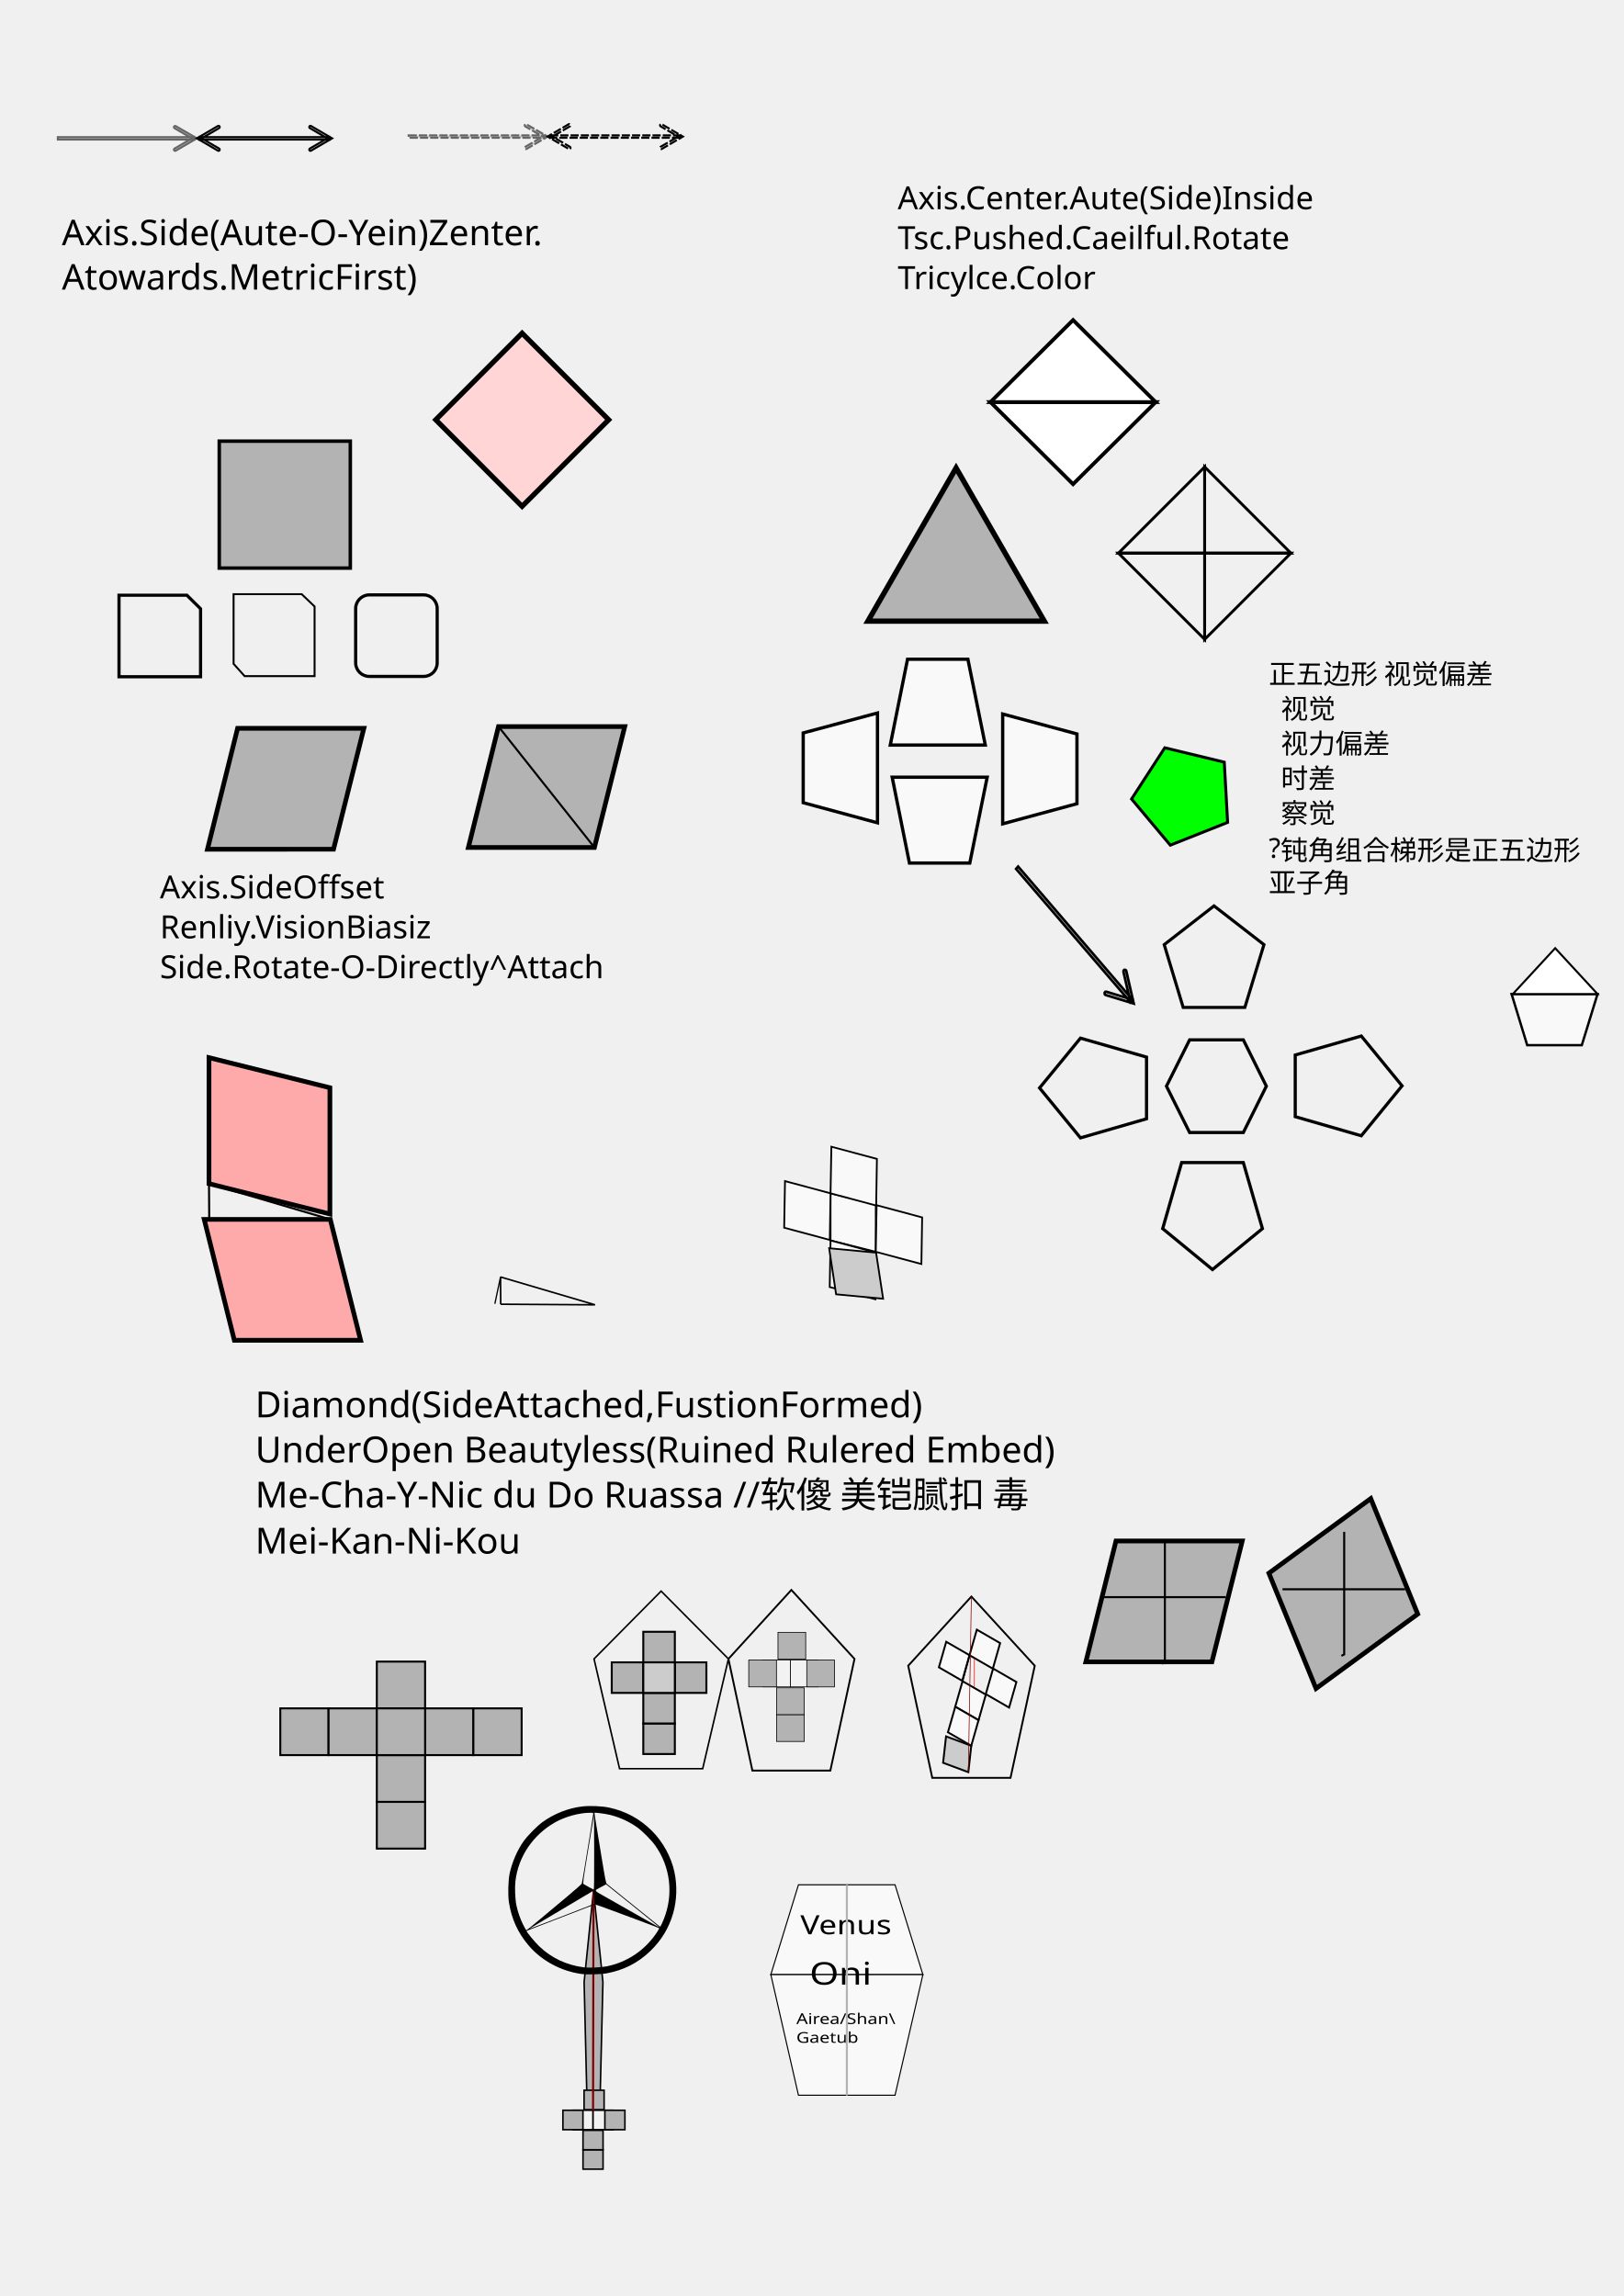
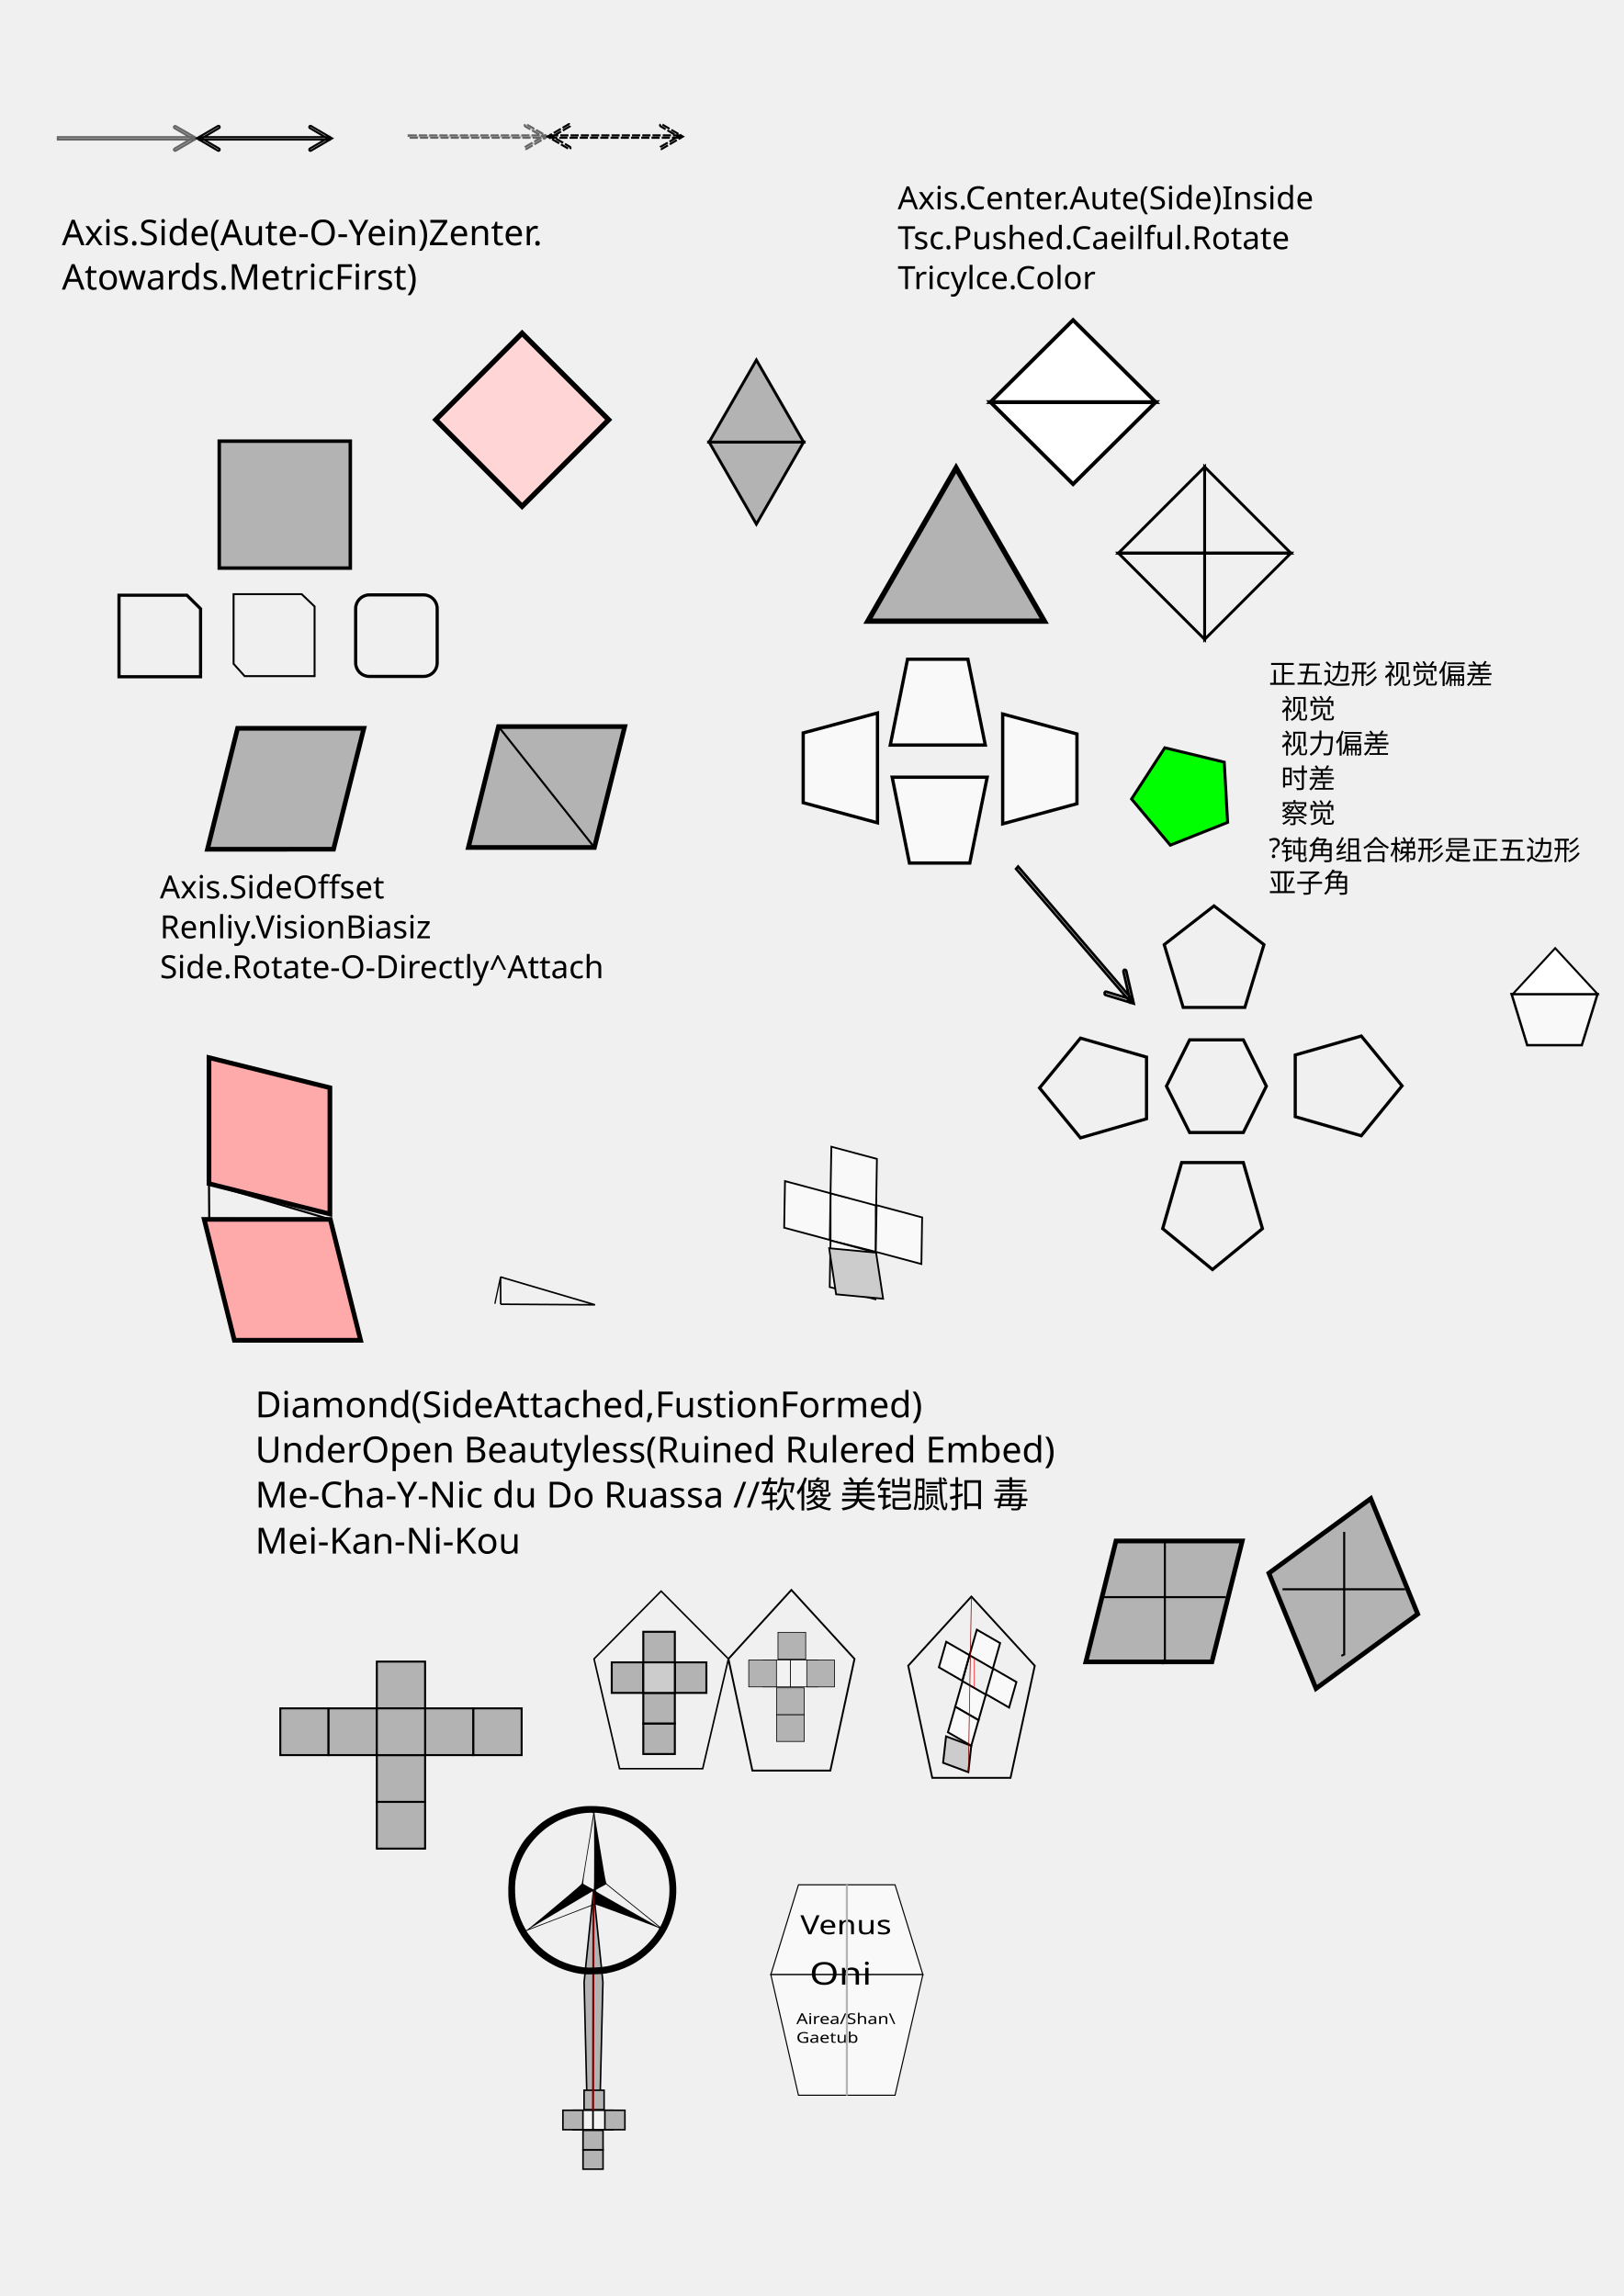
<svg xmlns="http://www.w3.org/2000/svg" width="210mm" height="297mm" viewBox="0 0 210 297" version="1.1" id="svg8">
  <defs id="defs2">
    <rect id="rect1116" height="66.681" width="43.252" y="202.205" x="199.322" />
    <rect id="rect1039" height="146.337" width="352.868" y="188.869" x="-41.09" />
    <pattern y="0" x="0" height="6" width="6" patternUnits="userSpaceOnUse" id="EMFhbasepattern" />
    <clipPath id="clipEmfPath1" clipPathUnits="userSpaceOnUse">
      <path id="path98" d="M 0,0 L 46.014,0 L 46.014,43.014 L 0,43.014 z" />
    </clipPath>
    <pattern y="0" x="0" height="6" width="6" patternUnits="userSpaceOnUse" id="EMFhbasepattern-7" />
  </defs>
  <g id="layer1">
    <path style="fill:#b3b3b3;stroke:#000000;stroke-width:0.2;stroke-linecap:butt;stroke-linejoin:miter;stroke-miterlimit:4.062;stroke-dasharray:none;stroke-opacity:1" d="m 75.546,256.392 1.215,-11.827 1.218,11.827 -0.466,19.158 h -1.505 z" id="path69" />
    <path id="path1082" d="m 74.11,272.971 v 2.511 h 2.592 v -2.511 z" style="fill:#f2f2f2;fill-opacity:1;fill-rule:evenodd;stroke:#000000;stroke-width:0.2;stroke-miterlimit:4.062;stroke-dasharray:none" />
    <path style="fill:#b3b3b3;fill-opacity:1;fill-rule:evenodd;stroke:#000000;stroke-width:0.2;stroke-miterlimit:4.062;stroke-dasharray:none" d="m 72.803,272.975 v 2.511 h 2.592 v -2.511 z" id="path1084" />
    <path id="path1086" d="m 76.702,272.971 v 2.511 h 2.592 v -2.511 z" style="fill:#f2f2f2;fill-opacity:1;fill-rule:evenodd;stroke:#000000;stroke-width:0.2;stroke-miterlimit:4.062;stroke-dasharray:none" />
    <path id="path1088" d="m 78.231,272.976 v 2.511 h 2.592 v -2.511 z" style="fill:#b3b3b3;fill-opacity:1;fill-rule:evenodd;stroke:#000000;stroke-width:0.2;stroke-miterlimit:4.062;stroke-dasharray:none" />
    <path style="fill:#b3b3b3;fill-opacity:1;fill-rule:evenodd;stroke:#000000;stroke-width:0.2;stroke-miterlimit:4.062;stroke-dasharray:none" d="m 75.403,278.081 v 2.511 h 2.592 v -2.511 z" id="path1090" />
    <path id="path1092" d="m 75.539,270.383 v 2.511 h 2.592 v -2.511 z" style="fill:#b3b3b3;fill-opacity:1;fill-rule:evenodd;stroke:#000000;stroke-width:0.2;stroke-miterlimit:4.062;stroke-dasharray:none" />
    <path style="fill:#b3b3b3;fill-opacity:1;fill-rule:evenodd;stroke:#000000;stroke-width:0.2;stroke-miterlimit:4.062;stroke-dasharray:none" d="m 75.403,275.57 v 2.511 h 2.592 v -2.511 z" id="path1094" />
    <path style="fill:#f2f2f2;fill-opacity:1;fill-rule:evenodd;stroke:#000000;stroke-width:0.095" d="m 98.645,214.73 v 3.472 h 3.584 v -3.472 z" id="path111" />
    <path id="path13" d="m 22.579,19.217 2.491,-1.459 v 0.272 l -2.491,-1.44 v 0 l -0.039,-0.039 -0.039,-0.058 v -0.039 -0.058 l 0.039,-0.039 0.039,-0.039 0.039,-0.019 h 0.058 l 0.058,0.019 v 0 l 2.724,1.576 -2.724,1.596 v 0 l -0.058,0.019 h -0.058 l -0.039,-0.019 -0.039,-0.039 -0.039,-0.039 v -0.058 -0.058 l 0.039,-0.039 z M 7.48,17.738 H 25.148 v 0 0.311 0 H 7.48 v 0 z" style="fill:#cccccc;fill-opacity:1;fill-rule:nonzero;stroke:#666666;stroke-width:0.265" />
    <path id="path15" d="m 28.339,16.571 -2.491,1.459 v -0.272 l 2.491,1.459 v 0 l 0.039,0.039 0.019,0.039 0.019,0.058 -0.019,0.039 -0.019,0.058 -0.039,0.039 -0.058,0.019 h -0.058 l -0.039,-0.019 v 0 l -2.724,-1.596 2.724,-1.596 v 0 l 0.039,-0.019 h 0.058 l 0.058,0.019 0.039,0.039 0.019,0.058 0.019,0.039 -0.019,0.058 -0.019,0.039 z m 11.733,2.646 2.491,-1.459 v 0.272 L 40.072,16.571 v 0 l -0.039,-0.039 -0.019,-0.039 -0.019,-0.058 0.019,-0.039 0.019,-0.058 0.039,-0.039 0.058,-0.019 h 0.058 l 0.039,0.019 v 0 l 2.724,1.596 -2.724,1.596 v 0 l -0.039,0.019 H 40.131 l -0.058,-0.019 -0.039,-0.039 -0.019,-0.058 -0.019,-0.039 0.019,-0.058 0.019,-0.039 z M 25.77,17.738 H 42.641 v 0 0.311 0 H 25.77 v 0 z" style="fill:none;fill-opacity:1;fill-rule:nonzero;stroke:#000000;stroke-width:0.265" />
    <path id="path17" d="M 28.357,57.066 V 73.486 H 45.307 V 57.066 Z" style="fill:#b3b3b3;fill-opacity:1;fill-rule:evenodd;stroke:#000000;stroke-width:0.45" />
    <path id="path23" d="m 45.997,78.723 c 0,-0.973 0.798,-1.771 1.771,-1.771 h 7.024 c 0.973,0 1.751,0.798 1.751,1.771 v 7.024 c 0,0.973 -0.778,1.751 -1.751,1.751 h -7.024 c -0.973,0 -1.771,-0.778 -1.771,-1.751 z" style="fill:none;stroke:#000000;stroke-width:0.409px;stroke-linecap:butt;stroke-linejoin:miter;stroke-miterlimit:8;stroke-dasharray:none;stroke-opacity:1" />
    <path id="path27" d="m 15.392,76.995 h 8.776 l 1.771,1.751 v 8.795 H 15.392 Z" style="fill:none;stroke:#000000;stroke-width:0.409px;stroke-linecap:butt;stroke-linejoin:miter;stroke-miterlimit:8;stroke-dasharray:none;stroke-opacity:1" />
    <path id="path35" d="M 56.355,54.301 67.523,43.102 78.722,54.301 67.523,65.5 Z" style="fill:#ffd5d5;stroke:#000000;stroke-width:0.659px;stroke-linecap:butt;stroke-linejoin:miter;stroke-miterlimit:8;stroke-dasharray:none;stroke-opacity:1" />
    <path id="path39" d="m 150.572,122.195 6.441,-5.012 6.46,5.012 -2.471,8.119 h -7.978 z" style="fill:none;stroke:#000000;stroke-width:0.398px;stroke-linecap:butt;stroke-linejoin:miter;stroke-miterlimit:8;stroke-dasharray:none;stroke-opacity:1" />
    <path id="path43" d="m 150.861,140.505 2.997,-5.993 h 6.947 l 2.977,5.993 -2.977,5.993 h -6.947 z" style="fill:none;stroke:#000000;stroke-width:0.409px;stroke-linecap:butt;stroke-linejoin:miter;stroke-miterlimit:8;stroke-dasharray:none;stroke-opacity:1" />
    <path id="path47" d="M 112.248,80.35 123.655,60.535 135.062,80.35 Z" style="fill:#b3b3b3;stroke:#000000;stroke-width:0.685px;stroke-linecap:butt;stroke-linejoin:miter;stroke-miterlimit:8;stroke-dasharray:none;stroke-opacity:1" />
    <path id="path55" d="m 115.143,96.377 2.233,-11.104 h 7.805 l 2.251,11.104 z" style="fill:#f9f9f9;stroke:#000000;stroke-width:0.424px;stroke-linecap:butt;stroke-linejoin:miter;stroke-miterlimit:8;stroke-dasharray:none;stroke-opacity:1" />
    <path id="path59" d="M 26.834,109.853 30.729,94.213 h 16.332 l -3.924,15.639 z" style="fill:#b3b3b3;stroke:#000000;stroke-width:0.606px;stroke-linecap:butt;stroke-linejoin:miter;stroke-miterlimit:8;stroke-dasharray:none;stroke-opacity:1" />
    <path id="path63" d="m 163.275,158.929 -6.46,5.293 -6.441,-5.293 2.452,-8.542 h 7.978 z" style="fill:none;stroke:#000000;stroke-width:0.409px;stroke-linecap:butt;stroke-linejoin:miter;stroke-miterlimit:8;stroke-dasharray:none;stroke-opacity:1" />
    <path id="path104" d="m 30.21,76.861 h 8.809 l 1.667,1.59 v 9.01 h -9.047 l -1.428,-1.59 z" style="fill:none;fill-opacity:1;fill-rule:evenodd;stroke:#000000;stroke-width:0.251" />
    <path style="fill:none;stroke:#000000;stroke-width:0.409px;stroke-linecap:butt;stroke-linejoin:miter;stroke-miterlimit:8;stroke-dasharray:none;stroke-opacity:1" d="m 176.06,134.017 5.273,6.441 -5.273,6.46 -8.542,-2.471 v -7.978 z" id="path39-9" />
    <path style="fill:none;stroke:#000000;stroke-width:0.409px;stroke-linecap:butt;stroke-linejoin:miter;stroke-miterlimit:8;stroke-dasharray:none;stroke-opacity:1" d="m 139.742,147.191 -5.293,-6.46 5.293,-6.441 8.542,2.452 v 7.978 z" id="path63-3" />
    <text xml:space="preserve" style="font-size:4.131px;line-height:1.25;font-family:sans-serif;stroke-width:0.129" x="20.68" y="116.209" id="text141">
      <tspan id="tspan139" x="20.68" y="116.209" style="stroke-width:0.129">Axis.SideOffset</tspan>
      <tspan x="20.68" y="121.373" style="stroke-width:0.129" id="tspan180">Renliy.VisionBiasiz</tspan>
      <tspan x="20.68" y="126.536" style="stroke-width:0.129" id="tspan326">Side.Rotate-O-Directly^Attach</tspan>
    </text>
    <text id="text141-1" y="27.063" x="116.102" style="font-size:4.131px;line-height:1.25;font-family:sans-serif;stroke-width:0.129" xml:space="preserve">
      <tspan style="stroke-width:0.129" y="27.063" x="116.102" id="tspan139-3">Axis.Center.Aute(Side)Inside</tspan>
      <tspan style="stroke-width:0.129" y="32.227" x="116.102" id="tspan163">Tsc.Pushed.Caeilful.Rotate</tspan>
      <tspan style="stroke-width:0.129" y="37.39" x="116.102" id="tspan161">Tricylce.Color</tspan>
    </text>
    <path style="fill:#ffaaaa;stroke:#000000;stroke-width:0.606px;stroke-linecap:butt;stroke-linejoin:miter;stroke-miterlimit:8;stroke-dasharray:none;stroke-opacity:1" d="m 27.029,136.811 15.639,3.895 v 16.332 l -15.639,-3.924 z" id="path59-7" />
    <path style="fill:none;stroke:#000000;stroke-width:0.366px;stroke-linecap:butt;stroke-linejoin:miter;stroke-miterlimit:8;stroke-dasharray:none;stroke-opacity:1" d="M 155.803,71.554 V 60.401 l -11.152,11.152 z" id="path201" />
    <path id="path203" d="M 155.803,71.554 V 60.401 l 11.152,11.152 z" style="fill:none;stroke:#000000;stroke-width:0.366px;stroke-linecap:butt;stroke-linejoin:miter;stroke-miterlimit:8;stroke-dasharray:none;stroke-opacity:1" />
    <path id="path205" d="M 155.803,71.554 V 82.706 L 144.651,71.554 Z" style="fill:none;stroke:#000000;stroke-width:0.366px;stroke-linecap:butt;stroke-linejoin:miter;stroke-miterlimit:8;stroke-dasharray:none;stroke-opacity:1" />
    <path style="fill:none;stroke:#000000;stroke-width:0.366px;stroke-linecap:butt;stroke-linejoin:miter;stroke-miterlimit:8;stroke-dasharray:none;stroke-opacity:1" d="M 155.803,71.554 V 82.706 L 166.955,71.554 Z" id="path207" />
    <path style="fill:#ffffff;stroke:#000000;stroke-width:0.485px;stroke-linecap:butt;stroke-linejoin:miter;stroke-miterlimit:8;stroke-dasharray:none;stroke-opacity:1" d="m 128.096,52.015 10.686,10.614 10.686,-10.614 z" id="path47-6" />
    <path id="path224" d="M 128.096,52.015 138.783,41.401 149.469,52.015 Z" style="fill:#ffffff;stroke:#000000;stroke-width:0.485px;stroke-linecap:butt;stroke-linejoin:miter;stroke-miterlimit:8;stroke-dasharray:none;stroke-opacity:1" />
    <text xml:space="preserve" style="font-size:4.596px;line-height:1.25;font-family:sans-serif;stroke-width:0.144" x="7.995" y="31.716" id="text228">
      <tspan id="tspan226" x="7.995" y="31.716" style="stroke-width:0.144">Axis.Side(Aute-O-Yein)Zenter.</tspan>
      <tspan x="7.995" y="37.462" style="stroke-width:0.144" id="tspan230">Atowards.MetricFirst)</tspan>
    </text>
    <path style="fill:#f9f9f9;stroke:#000000;stroke-width:0.424px;stroke-linecap:butt;stroke-linejoin:miter;stroke-miterlimit:8;stroke-dasharray:none;stroke-opacity:1" d="m 115.388,100.537 2.233,11.104 h 7.805 l 2.251,-11.104 z" id="path55-3" />
    <path id="path55-3-0" d="m 113.487,92.229 -9.605,2.581 v 9.023 l 9.605,2.602 z" style="fill:#f9f9f9;stroke:#000000;stroke-width:0.424px;stroke-linecap:butt;stroke-linejoin:miter;stroke-miterlimit:8;stroke-dasharray:none;stroke-opacity:1" />
    <path style="fill:#f9f9f9;stroke:#000000;stroke-width:0.424px;stroke-linecap:butt;stroke-linejoin:miter;stroke-miterlimit:8;stroke-dasharray:none;stroke-opacity:1" d="m 129.682,92.36 9.605,2.581 v 9.023 l -9.605,2.602 z" id="path262" />
    <path style="fill:none;fill-opacity:1;fill-rule:nonzero;stroke:#000000;stroke-width:0.339" d="m 143.103,128.291 3.314,1.008 -0.229,0.266 -0.881,-3.84 v 0 -0.076 l 0.016,-0.095 0.033,-0.038 0.049,-0.057 h 0.065 0.065 l 0.049,0.019 0.049,0.057 0.033,0.076 v 0 l 0.963,4.201 -3.624,-1.103 v 0 l -0.065,-0.038 -0.049,-0.057 -0.016,-0.057 v -0.076 -0.076 l 0.049,-0.057 0.049,-0.057 h 0.065 z m -11.427,-16.197 14.822,17.262 v 0 l -0.261,0.304 v 0 l -14.822,-17.262 v 0 z" id="path264" />
    <path id="path39-9-1" d="m 146.349,103.354 4.298,-6.624 7.691,1.86 0.436,7.791 -7.414,2.946 z" style="fill:#00ff00;stroke:#000000;stroke-width:0.38px;stroke-linecap:butt;stroke-linejoin:miter;stroke-miterlimit:8;stroke-dasharray:none;stroke-opacity:1" />
    <path id="path59-7-6" d="m 26.413,157.735 3.895,15.639 h 16.332 l -3.924,-15.639 z" style="fill:#ffaaaa;stroke:#000000;stroke-width:0.606px;stroke-linecap:butt;stroke-linejoin:miter;stroke-miterlimit:8;stroke-dasharray:none;stroke-opacity:1" />
    <path style="fill:none;stroke:#000000;stroke-width:0.265px;stroke-linecap:butt;stroke-linejoin:miter;stroke-opacity:1" d="m 27.029,153.114 0.032,4.525" id="path304" />
    <path style="fill:none;stroke:#000000;stroke-width:0.265px;stroke-linecap:butt;stroke-linejoin:miter;stroke-opacity:1" d="m 27.061,157.639 15.655,0.097 -15.687,-4.622 v 0" id="path310" />
    <path id="path312" d="m 64.734,165.184 0.025,3.525" style="fill:none;stroke:#000000;stroke-width:0.206px;stroke-linecap:butt;stroke-linejoin:miter;stroke-opacity:1" />
    <path id="path314" d="m 64.759,168.709 12.195,0.075 -12.22,-3.6 v 0" style="fill:none;stroke:#000000;stroke-width:0.206px;stroke-linecap:butt;stroke-linejoin:miter;stroke-opacity:1" />
    <path style="fill:none;stroke:#000000;stroke-width:0.165px;stroke-linecap:butt;stroke-linejoin:miter;stroke-opacity:1" d="m 64.002,168.65 0.732,-3.466" id="path316" />
    <path id="path318" d="m 107.417,154.361 5.85,1.457 v 6.109 l -5.85,-1.468 z" style="fill:#f9f9f9;stroke:#000000;stroke-width:0.227px;stroke-linecap:butt;stroke-linejoin:miter;stroke-miterlimit:8;stroke-dasharray:none;stroke-opacity:1" />
    <path style="fill:#f9f9f9;stroke:#000000;stroke-width:0.227px;stroke-linecap:butt;stroke-linejoin:miter;stroke-miterlimit:8;stroke-dasharray:none;stroke-opacity:1" d="m 107.417,160.46 -0.107,6.028 5.901,1.581 0.096,-6.03 z" id="path320" />
    <path id="path328" d="m 113.374,155.9 -0.107,6.028 5.901,1.581 0.096,-6.03 z" style="fill:#f9f9f9;stroke:#000000;stroke-width:0.227px;stroke-linecap:butt;stroke-linejoin:miter;stroke-miterlimit:8;stroke-dasharray:none;stroke-opacity:1" />
    <path style="fill:#f9f9f9;stroke:#000000;stroke-width:0.227px;stroke-linecap:butt;stroke-linejoin:miter;stroke-miterlimit:8;stroke-dasharray:none;stroke-opacity:1" d="m 101.527,152.783 -0.107,6.028 5.901,1.581 0.096,-6.03 z" id="path330" />
    <path id="path332" d="m 107.524,148.334 -0.107,6.028 5.901,1.581 0.096,-6.03 z" style="fill:#f9f9f9;stroke:#000000;stroke-width:0.227px;stroke-linecap:butt;stroke-linejoin:miter;stroke-miterlimit:8;stroke-dasharray:none;stroke-opacity:1" />
    <path id="path334" d="m 107.236,161.465 0.901,5.961 6.082,0.574 -0.912,-5.962 z" style="fill:#cccccc;stroke:#000000;stroke-width:0.227px;stroke-linecap:butt;stroke-linejoin:miter;stroke-miterlimit:8;stroke-dasharray:none;stroke-opacity:1" />
    <path style="fill:#b3b3b3;fill-opacity:1;fill-rule:evenodd;stroke:#000000;stroke-width:0.257;stroke-miterlimit:4.5;stroke-dasharray:none" d="m 36.252,220.985 v 6.048 h 6.243 V 220.985 Z" id="path71" />
    <path id="path71-0" d="m 42.495,220.985 v 6.048 h 6.243 V 220.985 Z" style="fill:#b3b3b3;fill-opacity:1;fill-rule:evenodd;stroke:#000000;stroke-width:0.257;stroke-miterlimit:4.5;stroke-dasharray:none" />
    <path id="path71-07" d="m 54.98,220.985 v 6.048 h 6.243 V 220.985 Z" style="fill:#b3b3b3;fill-opacity:1;fill-rule:evenodd;stroke:#000000;stroke-width:0.257;stroke-miterlimit:4.5;stroke-dasharray:none" />
    <path id="path71-05" d="m 61.223,220.985 v 6.048 h 6.243 V 220.985 Z" style="fill:#b3b3b3;fill-opacity:1;fill-rule:evenodd;stroke:#000000;stroke-width:0.257;stroke-miterlimit:4.5;stroke-dasharray:none" />
    <path style="fill:#b3b3b3;fill-opacity:1;fill-rule:evenodd;stroke:#000000;stroke-width:0.257;stroke-miterlimit:4.5;stroke-dasharray:none" d="m 48.737,233.08 v 6.048 h 6.243 v -6.048 z" id="path100" />
    <path id="path102" d="m 48.737,214.937 v 6.048 h 6.243 v -6.048 z" style="fill:#b3b3b3;fill-opacity:1;fill-rule:evenodd;stroke:#000000;stroke-width:0.257;stroke-miterlimit:4.5;stroke-dasharray:none" />
    <path style="fill:#b3b3b3;fill-opacity:1;fill-rule:evenodd;stroke:#000000;stroke-width:0.257;stroke-miterlimit:4.5;stroke-dasharray:none" d="m 48.737,227.033 v 6.048 h 6.243 v -6.048 z" id="path105" />
    <path id="path107" d="m 94.21,214.587 8.141,-8.918 8.165,8.918 -3.124,14.447 H 97.309 Z" style="fill:none;stroke:#000000;stroke-width:0.239;stroke-linecap:butt;stroke-linejoin:miter;stroke-miterlimit:8;stroke-dasharray:none;stroke-opacity:1" />
    <path id="path109" d="m 96.838,214.735 v 3.472 h 3.584 v -3.472 z" style="fill:#b3b3b3;fill-opacity:1;fill-rule:evenodd;stroke:#000000;stroke-width:0.095" />
    <path style="fill:#f2f2f2;fill-opacity:1;fill-rule:evenodd;stroke:#000000;stroke-width:0.095" d="m 102.229,214.73 v 3.472 h 3.584 v -3.472 z" id="path113" />
    <path style="fill:#b3b3b3;fill-opacity:1;fill-rule:evenodd;stroke:#000000;stroke-width:0.095" d="m 104.343,214.737 v 3.472 h 3.584 v -3.472 z" id="path115" />
    <path id="path117" d="m 100.432,221.795 v 3.472 h 3.584 v -3.472 z" style="fill:#b3b3b3;fill-opacity:1;fill-rule:evenodd;stroke:#000000;stroke-width:0.095" />
    <path style="fill:#b3b3b3;fill-opacity:1;fill-rule:evenodd;stroke:#000000;stroke-width:0.095" d="m 100.62,211.151 v 3.472 h 3.584 v -3.472 z" id="path119" />
    <path id="path121" d="m 100.432,218.323 v 3.472 h 3.584 v -3.472 z" style="fill:#b3b3b3;fill-opacity:1;fill-rule:evenodd;stroke:#000000;stroke-width:0.095" />
    <path id="path55-3-7" d="m 195.499,128.583 2.02,6.614 h 7.062 l 2.036,-6.614 z" style="fill:#f9f9f9;stroke:#000000;stroke-width:0.311px;stroke-linecap:butt;stroke-linejoin:miter;stroke-miterlimit:8;stroke-dasharray:none;stroke-opacity:1" />
    <path style="fill:#ffffff;stroke:#000000;stroke-width:0.26px;stroke-linecap:butt;stroke-linejoin:miter;stroke-miterlimit:8;stroke-dasharray:none;stroke-opacity:1" d="m 195.66,128.583 5.478,-5.932 5.478,5.932 z" id="path224-1" />
    <path style="fill:#b3b3b3;fill-opacity:1;fill-rule:evenodd;stroke:#000000;stroke-width:0.257;stroke-miterlimit:4.5;stroke-dasharray:none" d="m 48.737,220.985 v 6.048 h 6.243 V 220.985 Z" id="path168" />
    <path style="fill:none;stroke:#000000;stroke-width:0.204;stroke-linecap:butt;stroke-linejoin:miter;stroke-miterlimit:4.5;stroke-dasharray:none;stroke-opacity:1" d="m 76.826,214.587 8.679,-8.767 8.706,8.767 -3.33,14.202 H 80.129 Z" id="path170" />
    <path id="path174" d="m 79.119,215.033 v 3.953 h 4.08 v -3.953 z" style="fill:#b3b3b3;fill-opacity:1;fill-rule:evenodd;stroke:#000000;stroke-width:0.257;stroke-miterlimit:4.5;stroke-dasharray:none" />
    <path id="path176" d="m 87.28,215.033 v 3.953 h 4.08 v -3.953 z" style="fill:#b3b3b3;fill-opacity:1;fill-rule:evenodd;stroke:#000000;stroke-width:0.257;stroke-miterlimit:4.5;stroke-dasharray:none" />
    <path style="fill:#b3b3b3;fill-opacity:1;fill-rule:evenodd;stroke:#000000;stroke-width:0.257;stroke-miterlimit:4.5;stroke-dasharray:none" d="m 83.2,222.939 v 3.953 H 87.28 v -3.953 z" id="path180" />
    <path id="path182" d="m 83.2,211.08 v 3.953 H 87.28 v -3.953 z" style="fill:#b3b3b3;fill-opacity:1;fill-rule:evenodd;stroke:#000000;stroke-width:0.257;stroke-miterlimit:4.5;stroke-dasharray:none" />
    <path style="fill:#b3b3b3;fill-opacity:1;fill-rule:evenodd;stroke:#000000;stroke-width:0.257;stroke-miterlimit:4.5;stroke-dasharray:none" d="m 83.2,218.986 v 3.953 H 87.28 v -3.953 z" id="path184" />
    <path style="fill:#cccccc;fill-opacity:1;fill-rule:evenodd;stroke:#000000;stroke-width:0.257;stroke-miterlimit:4.5;stroke-dasharray:none" d="m 83.2,215.033 v 3.953 H 87.28 v -3.953 z" id="path186" />
    <path id="path190" d="m 124.491,217.47 -0.948,3.304 3.016,1.742 0.943,-3.307 z" style="fill:#f9f9f9;stroke:#000000;stroke-width:0.244;stroke-linecap:butt;stroke-linejoin:miter;stroke-miterlimit:8;stroke-dasharray:none;stroke-opacity:1" />
    <path style="fill:#f9f9f9;stroke:#000000;stroke-width:0.244;stroke-linecap:butt;stroke-linejoin:miter;stroke-miterlimit:8;stroke-dasharray:none;stroke-opacity:1" d="m 128.444,215.837 -0.948,3.304 3.016,1.742 0.943,-3.307 z" id="path192" />
    <path id="path194" d="m 122.38,212.373 -0.948,3.304 3.016,1.742 0.943,-3.307 z" style="fill:#f9f9f9;stroke:#000000;stroke-width:0.244;stroke-linecap:butt;stroke-linejoin:miter;stroke-miterlimit:8;stroke-dasharray:none;stroke-opacity:1" />
    <path style="fill:#f9f9f9;stroke:#000000;stroke-width:0.244;stroke-linecap:butt;stroke-linejoin:miter;stroke-miterlimit:8;stroke-dasharray:none;stroke-opacity:1" d="m 126.339,210.807 -0.948,3.304 3.016,1.742 0.943,-3.307 z" id="path196" />
    <path style="fill:#cccccc;stroke:#000000;stroke-width:0.244;stroke-linecap:butt;stroke-linejoin:miter;stroke-miterlimit:8;stroke-dasharray:none;stroke-opacity:1" d="m 122.357,224.611 -0.383,3.416 3.265,1.214 0.378,-3.418 z" id="path198" />
    <path style="fill:#f9f9f9;stroke:#000000;stroke-width:0.244;stroke-linecap:butt;stroke-linejoin:miter;stroke-miterlimit:8;stroke-dasharray:none;stroke-opacity:1" d="m 123.548,220.777 -0.948,3.304 3.016,1.742 0.943,-3.307 z" id="path200" />
    <text id="text206" y="183.337" x="33.003" style="font-size:4.669px;line-height:1.25;font-family:sans-serif;stroke-width:0.146" xml:space="preserve">
      <tspan style="stroke-width:0.146" y="183.337" x="33.003" id="tspan204">Diamond(SideAttached,FustionFormed)</tspan>
      <tspan id="tspan208" style="stroke-width:0.146" y="189.173" x="33.003">UnderOpen Beautyless(Ruined Rulered Embed)</tspan>
      <tspan id="tspan1043" style="stroke-width:0.146" y="195.008" x="33.003">Me-Cha-Y-Nic du Do Ruassa //软傻 美铠腻扣 毒 </tspan>
      <tspan id="tspan1045" style="stroke-width:0.146" y="200.962" x="33.003">Mei-Kan-Ni-Kou</tspan>
    </text>
    <path style="fill:#f9f9f9;stroke:#000000;stroke-width:0.141;stroke-linecap:butt;stroke-linejoin:miter;stroke-miterlimit:8;stroke-dasharray:none;stroke-opacity:1" d="m 99.695,255.425 3.573,-11.616 h 12.491 l 3.602,11.616 z" id="path1033" />
    <path id="path1035" d="m 99.695,255.425 3.573,15.606 h 12.491 l 3.602,-15.606 z" style="fill:#f9f9f9;stroke:#000000;stroke-width:0.141;stroke-linecap:butt;stroke-linejoin:miter;stroke-miterlimit:8;stroke-dasharray:none;stroke-opacity:1" />
    <text style="line-height:1.25;font-family:sans-serif;font-size:8.467px;white-space:pre;shape-inside:url(#rect1039);" id="text1037" xml:space="preserve" />
    <text transform="scale(1.09512,0.9131424)" id="text1049" y="274.007" x="94.522" style="font-size:3.766px;line-height:1.25;font-family:sans-serif;stroke-width:0.118" xml:space="preserve">
      <tspan style="stroke-width:0.118" y="274.007" x="94.522" id="tspan1047">Venus</tspan>
    </text>
    <text transform="scale(1.09512,0.9131424)" xml:space="preserve" style="font-size:2.126px;line-height:1.25;font-family:sans-serif;stroke-width:0.066" x="94.049" y="286.726" id="text1049-3">
      <tspan id="tspan1047-6" x="94.049" y="286.726" style="stroke-width:0.066">Airea/Shan\</tspan>
      <tspan id="tspan1073" x="94.049" y="289.383" style="stroke-width:0.066">Gaetub</tspan>
    </text>
    <text transform="scale(1.09512,0.9131424)" id="text1071" y="281.137" x="95.613" style="font-size:4.429px;line-height:1.25;font-family:sans-serif;stroke-width:0.138" xml:space="preserve">
      <tspan style="stroke-width:0.138" y="281.137" x="95.613" id="tspan1069">Oni</tspan>
    </text>
    <path id="path1096" d="m 76.76,244.565 -0.059,28.406" style="fill:none;stroke:#800000;stroke-width:0.265px;stroke-linecap:butt;stroke-linejoin:miter;stroke-opacity:1" />
    <path id="path1112" d="m 75.334,255.362 c -2.725,-0.343 -5.304,-1.725 -7.008,-3.756 -1.37,-1.633 -2.169,-3.398 -2.504,-5.534 -0.147,-0.935 -0.098,-2.838 0.095,-3.74 0.309,-1.444 0.989,-3.012 1.8,-4.154 0.514,-0.723 1.739,-1.967 2.435,-2.472 1.518,-1.101 3.342,-1.82 5.153,-2.031 0.994,-0.116 2.577,-0.048 3.487,0.149 2.148,0.466 3.97,1.457 5.52,3.003 1.432,1.429 2.491,3.362 2.912,5.317 0.38,1.761 0.319,3.674 -0.171,5.374 -0.542,1.883 -1.521,3.495 -2.959,4.874 -1.602,1.537 -3.428,2.462 -5.689,2.882 -0.606,0.113 -2.451,0.165 -3.071,0.087 z m 3.092,-0.997 c 2.683,-0.532 4.976,-2.071 6.515,-4.374 0.194,-0.29 0.33,-0.548 0.304,-0.573 -0.026,-0.025 -0.92,-0.37 -1.985,-0.766 -1.065,-0.396 -2.886,-1.073 -4.046,-1.505 -1.16,-0.432 -2.153,-0.785 -2.208,-0.785 -0.084,0 -1.416,0.504 -4.245,1.606 -2.295,0.894 -4.224,1.64 -4.421,1.71 -0.129,0.046 -0.234,0.099 -0.234,0.118 0,0.134 1.106,1.465 1.644,1.979 1.582,1.511 3.532,2.426 5.772,2.711 0.641,0.081 2.209,0.015 2.904,-0.122 z m -8.715,-5.99 c 0.853,-0.715 2.436,-2.039 3.519,-2.942 1.083,-0.903 1.989,-1.703 2.015,-1.778 0.026,-0.074 0.201,-1.091 0.391,-2.26 0.189,-1.169 0.513,-3.15 0.719,-4.404 0.206,-1.253 0.375,-2.329 0.375,-2.39 0,-0.095 -0.058,-0.111 -0.392,-0.111 -1.425,0 -3.269,0.508 -4.588,1.264 -2.837,1.626 -4.718,4.427 -5.087,7.576 -0.102,0.87 -0.041,2.335 0.132,3.154 0.172,0.819 0.49,1.738 0.854,2.469 0.295,0.593 0.377,0.721 0.462,0.721 0.028,0 0.749,-0.585 1.601,-1.3 z m 1.589,0.058 c 1.491,-0.58 3.35,-1.302 4.132,-1.605 l 1.422,-0.551 -0.007,-0.473 c -0.004,-0.26 -0.025,-0.645 -0.047,-0.856 l -0.04,-0.383 -1.843,1.096 c -1.014,0.603 -2.828,1.681 -4.031,2.395 -2.386,1.417 -2.392,1.421 -2.335,1.427 0.021,0.002 1.259,-0.471 2.75,-1.051 z m 13.859,0.772 c -0.052,-0.052 -1.597,-1.301 -3.433,-2.775 l -3.338,-2.68 -0.6,0.322 c -1.023,0.549 -1.097,0.385 0.609,1.352 0.818,0.464 2.682,1.524 4.143,2.357 1.461,0.833 2.669,1.515 2.685,1.516 0.016,0.001 -0.014,-0.041 -0.066,-0.093 z m 0.695,-0.959 c 1.274,-3.176 0.862,-6.735 -1.103,-9.507 -0.506,-0.714 -1.682,-1.898 -2.369,-2.384 -1.012,-0.717 -2.233,-1.276 -3.463,-1.585 -0.56,-0.141 -1.973,-0.332 -2.03,-0.275 -0.014,0.014 0.056,0.518 0.156,1.119 0.1,0.601 0.435,2.64 0.745,4.53 0.511,3.118 0.576,3.448 0.704,3.555 0.123,0.103 4.785,3.856 6.323,5.09 l 0.559,0.448 0.11,-0.173 c 0.06,-0.095 0.226,-0.464 0.369,-0.819 z m -9.006,-8.648 c -0.003,-2.655 -0.016,-4.799 -0.03,-4.765 -0.014,0.034 -0.347,2.031 -0.741,4.436 -0.658,4.02 -0.708,4.379 -0.611,4.437 0.587,0.349 1.246,0.708 1.309,0.713 0.062,0.005 0.077,-0.995 0.073,-4.821 z" style="fill:#000000;stroke-width:0.062" />
    <text style="line-height:1.25;font-family:sans-serif;font-size:8.467px;white-space:pre;shape-inside:url(#rect1116);" id="text1114" xml:space="preserve" />
    <path id="path1120" d="m 125.391,214.111 -0.9,3.358" style="fill:none;stroke:#000000;stroke-width:0.208px;stroke-linecap:butt;stroke-linejoin:miter;stroke-opacity:1" />
    <path id="path1122" d="m 126.018,214.533 v 3.708" style="fill:none;stroke:#ff0000;stroke-width:0.085px;stroke-linecap:butt;stroke-linejoin:miter;stroke-opacity:1" />
    <path style="fill:none;stroke:#000000;stroke-width:0.24;stroke-linecap:butt;stroke-linejoin:miter;stroke-miterlimit:8;stroke-dasharray:none;stroke-opacity:1" d="m 117.462,215.473 8.171,-8.951 8.196,8.951 -3.135,14.501 H 120.573 Z" id="path1124" />
    <path id="path1126" d="m 125.633,206.522 -0.395,22.718" style="fill:none;stroke:#800000;stroke-width:0.089;stroke-linecap:butt;stroke-linejoin:miter;stroke-miterlimit:4;stroke-dasharray:none;stroke-opacity:1" />
    <path id="path1128" d="m 109.529,243.806 v 27.258" style="fill:#808080;stroke:#b3b3b3;stroke-width:0.265px;stroke-linecap:butt;stroke-linejoin:miter;stroke-opacity:1" />
    <path style="fill:#b3b3b3;stroke:#000000;stroke-width:0.606px;stroke-linecap:butt;stroke-linejoin:miter;stroke-miterlimit:8;stroke-dasharray:none;stroke-opacity:1" d="m 140.439,214.973 3.895,-15.639 h 16.332 l -3.924,15.639 z" id="path1210" />
    <path id="path1212" d="M 142.678,206.599 H 158.537" style="fill:none;stroke:#000000;stroke-width:0.265px;stroke-linecap:butt;stroke-linejoin:miter;stroke-opacity:1" />
    <path id="path1214" d="m 150.656,199.173 v 15.859 l -0.36,0.18" style="fill:none;stroke:#000000;stroke-width:0.265px;stroke-linecap:butt;stroke-linejoin:miter;stroke-opacity:1" />
    <path id="path1216" d="m 170.205,218.418 -6.096,-14.92 13.177,-9.648 6.073,14.937 z" style="fill:#b3b3b3;stroke:#000000;stroke-width:0.606px;stroke-linecap:butt;stroke-linejoin:miter;stroke-miterlimit:8;stroke-dasharray:none;stroke-opacity:1" />
    <path style="fill:none;stroke:#000000;stroke-width:0.265px;stroke-linecap:butt;stroke-linejoin:miter;stroke-opacity:1" d="m 165.871,205.58 h 15.859" id="path1218" />
    <path style="fill:none;stroke:#000000;stroke-width:0.265px;stroke-linecap:butt;stroke-linejoin:miter;stroke-opacity:1" d="M 173.849,198.154 V 214.013 l -0.36,0.18" id="path1220" />
    <path style="fill:#b3b3b3;stroke:#000000;stroke-width:0.606px;stroke-linecap:butt;stroke-linejoin:miter;stroke-miterlimit:8;stroke-dasharray:none;stroke-opacity:1" d="M 60.577,109.625 64.472,93.985 h 16.332 l -3.924,15.639 z" id="path1940" />
    <path style="fill:none;stroke:#000000;stroke-width:0.265px;stroke-linecap:butt;stroke-linejoin:miter;stroke-opacity:1" d="M 64.472,93.985 76.88,109.625" id="path1942" />
    <path style="fill:#cccccc;fill-opacity:1;fill-rule:nonzero;stroke:#666666;stroke-width:0.265;stroke-miterlimit:4;stroke-dasharray:1.06,0.265;stroke-dashoffset:0" d="m 67.95,18.989 2.491,-1.459 v 0.272 l -2.491,-1.44 v 0 l -0.039,-0.039 -0.039,-0.058 v -0.039 -0.058 l 0.039,-0.039 0.039,-0.039 0.039,-0.019 h 0.058 l 0.058,0.019 v 0 l 2.724,1.576 -2.724,1.596 v 0 l -0.058,0.019 h -0.058 l -0.039,-0.019 -0.039,-0.039 -0.039,-0.039 v -0.058 -0.058 l 0.039,-0.039 z M 52.85,17.51 h 17.668 v 0 0.311 0 H 52.85 v 0 z" id="path1944" />
    <path style="fill:none;fill-opacity:1;fill-rule:nonzero;stroke:#000000;stroke-width:0.265;stroke-miterlimit:4;stroke-dasharray:1.06,0.265;stroke-dashoffset:0" d="m 73.709,16.343 -2.491,1.459 v -0.272 l 2.491,1.459 v 0 l 0.039,0.039 0.019,0.039 0.019,0.058 -0.019,0.039 -0.019,0.058 -0.039,0.039 -0.058,0.019 h -0.058 l -0.039,-0.019 v 0 l -2.724,-1.596 2.724,-1.596 v 0 l 0.039,-0.019 h 0.058 l 0.058,0.019 0.039,0.039 0.019,0.058 0.019,0.039 -0.019,0.058 -0.019,0.039 z m 11.733,2.646 2.491,-1.459 v 0.272 l -2.491,-1.459 v 0 l -0.039,-0.039 -0.019,-0.039 -0.019,-0.058 0.019,-0.039 0.019,-0.058 0.039,-0.039 0.058,-0.019 h 0.058 l 0.039,0.019 v 0 l 2.724,1.596 -2.724,1.596 v 0 l -0.039,0.019 h -0.058 l -0.058,-0.019 -0.039,-0.039 -0.019,-0.058 -0.019,-0.039 0.019,-0.058 0.019,-0.039 z M 71.141,17.51 h 16.87 v 0 0.311 0 H 71.141 v 0 z" id="path1946" />
    <path style="fill:#00ff66;stroke:#000000;stroke-width:0.224px;stroke-linecap:butt;stroke-linejoin:miter;stroke-miterlimit:8;stroke-dasharray:none;stroke-opacity:1" d="m 236.774,139.802 3.531,-2.891 3.542,2.891 -1.355,4.684 h -4.374 z" id="path39-7" />
    <path style="fill:#00ff66;stroke:#000000;stroke-width:0.224px;stroke-linecap:butt;stroke-linejoin:miter;stroke-miterlimit:8;stroke-dasharray:none;stroke-opacity:1" d="m 236.932,150.074 1.643,-3.286 h 3.809 l 1.632,3.286 -1.632,3.286 h -3.809 z" id="path43-8" />
    <path style="fill:#00ff66;stroke:#000000;stroke-width:0.224px;stroke-linecap:butt;stroke-linejoin:miter;stroke-miterlimit:8;stroke-dasharray:none;stroke-opacity:1" d="m 243.739,160.175 -3.542,2.902 -3.531,-2.902 1.344,-4.684 h 4.374 z" id="path63-6" />
    <path id="path39-9-0" d="m 250.749,146.516 2.891,3.531 -2.891,3.542 -4.684,-1.355 v -4.374 z" style="fill:#00ff66;stroke:#000000;stroke-width:0.224px;stroke-linecap:butt;stroke-linejoin:miter;stroke-miterlimit:8;stroke-dasharray:none;stroke-opacity:1" />
    <path id="path63-3-7" d="m 230.836,153.739 -2.902,-3.542 2.902,-3.531 4.684,1.344 v 4.374 z" style="fill:#00ff66;stroke:#000000;stroke-width:0.224px;stroke-linecap:butt;stroke-linejoin:miter;stroke-miterlimit:8;stroke-dasharray:none;stroke-opacity:1" />
    <path id="path1064" d="m 245.156,139.949 4.542,0.453 0.46,4.549 -4.27,2.354 -3.093,-3.093 z" style="fill:#00ff66;stroke:#000000;stroke-width:0.224px;stroke-linecap:butt;stroke-linejoin:miter;stroke-miterlimit:8;stroke-dasharray:none;stroke-opacity:1" />
    <path id="path1066" d="m 237.441,148.059 3.066,-2.024 3.299,1.904 -0.229,3.662 -3.057,2.03 -3.299,-1.904 z" style="fill:#00ff66;stroke:#000000;stroke-width:0.224px;stroke-linecap:butt;stroke-linejoin:miter;stroke-miterlimit:8;stroke-dasharray:none;stroke-opacity:1" />
    <path id="path1068" d="m 235.675,159.281 -4.557,-0.453 -0.445,-4.549 4.263,-2.361 3.093,3.093 z" style="fill:#00ff66;stroke:#000000;stroke-width:0.224px;stroke-linecap:butt;stroke-linejoin:miter;stroke-miterlimit:8;stroke-dasharray:none;stroke-opacity:1" />
    <path style="fill:#00ff66;stroke:#000000;stroke-width:0.224px;stroke-linecap:butt;stroke-linejoin:miter;stroke-miterlimit:8;stroke-dasharray:none;stroke-opacity:1" d="m 250.29,154.579 -0.453,4.542 -4.549,0.46 -2.354,-4.27 3.093,-3.093 z" id="path1070" />
    <path style="fill:#00ff66;stroke:#000000;stroke-width:0.224px;stroke-linecap:butt;stroke-linejoin:miter;stroke-miterlimit:8;stroke-dasharray:none;stroke-opacity:1" d="m 231.102,145.606 0.453,-4.557 4.549,-0.445 2.361,4.263 -3.093,3.093 z" id="path1072" />
    <text xml:space="preserve" style="font-size:3.528px;line-height:1.25;font-family:sans-serif;stroke-width:0.265" x="164.084" y="88.461" id="text147">
      <tspan id="tspan145" x="164.084" y="88.461" style="stroke-width:0.265">正五边形 视觉偏差 </tspan>
      <tspan x="164.084" y="92.959" style="stroke-width:0.265" id="tspan149">  视觉</tspan>
      <tspan x="164.084" y="97.458" style="stroke-width:0.265" id="tspan157">  视力偏差</tspan>
      <tspan x="164.084" y="101.956" style="stroke-width:0.265" id="tspan153">  时差</tspan>
      <tspan x="164.084" y="106.455" style="stroke-width:0.265" id="tspan155">  察觉</tspan>
      <tspan x="164.084" y="110.954" style="stroke-width:0.265" id="tspan159">?钝角组合梯形是正五边形</tspan>
      <tspan x="164.084" y="115.452" style="stroke-width:0.265" id="tspan151">亚子角</tspan>
    </text>
+     <path id="path3141" d="m 91.714,57.184 6.111,10.616 6.111,-10.616 z" style="fill:#b3b3b3;stroke:#000000;stroke-width:0.367px;stroke-linecap:butt;stroke-linejoin:miter;stroke-miterlimit:8;stroke-dasharray:none;stroke-opacity:1" />
+     <path id="path3143" d="m 91.714,57.184 6.111,-10.616 6.111,10.616 z" style="fill:#b3b3b3;stroke:#000000;stroke-width:0.367px;stroke-linecap:butt;stroke-linejoin:miter;stroke-miterlimit:8;stroke-dasharray:none;stroke-opacity:1" />
  </g>
</svg>
